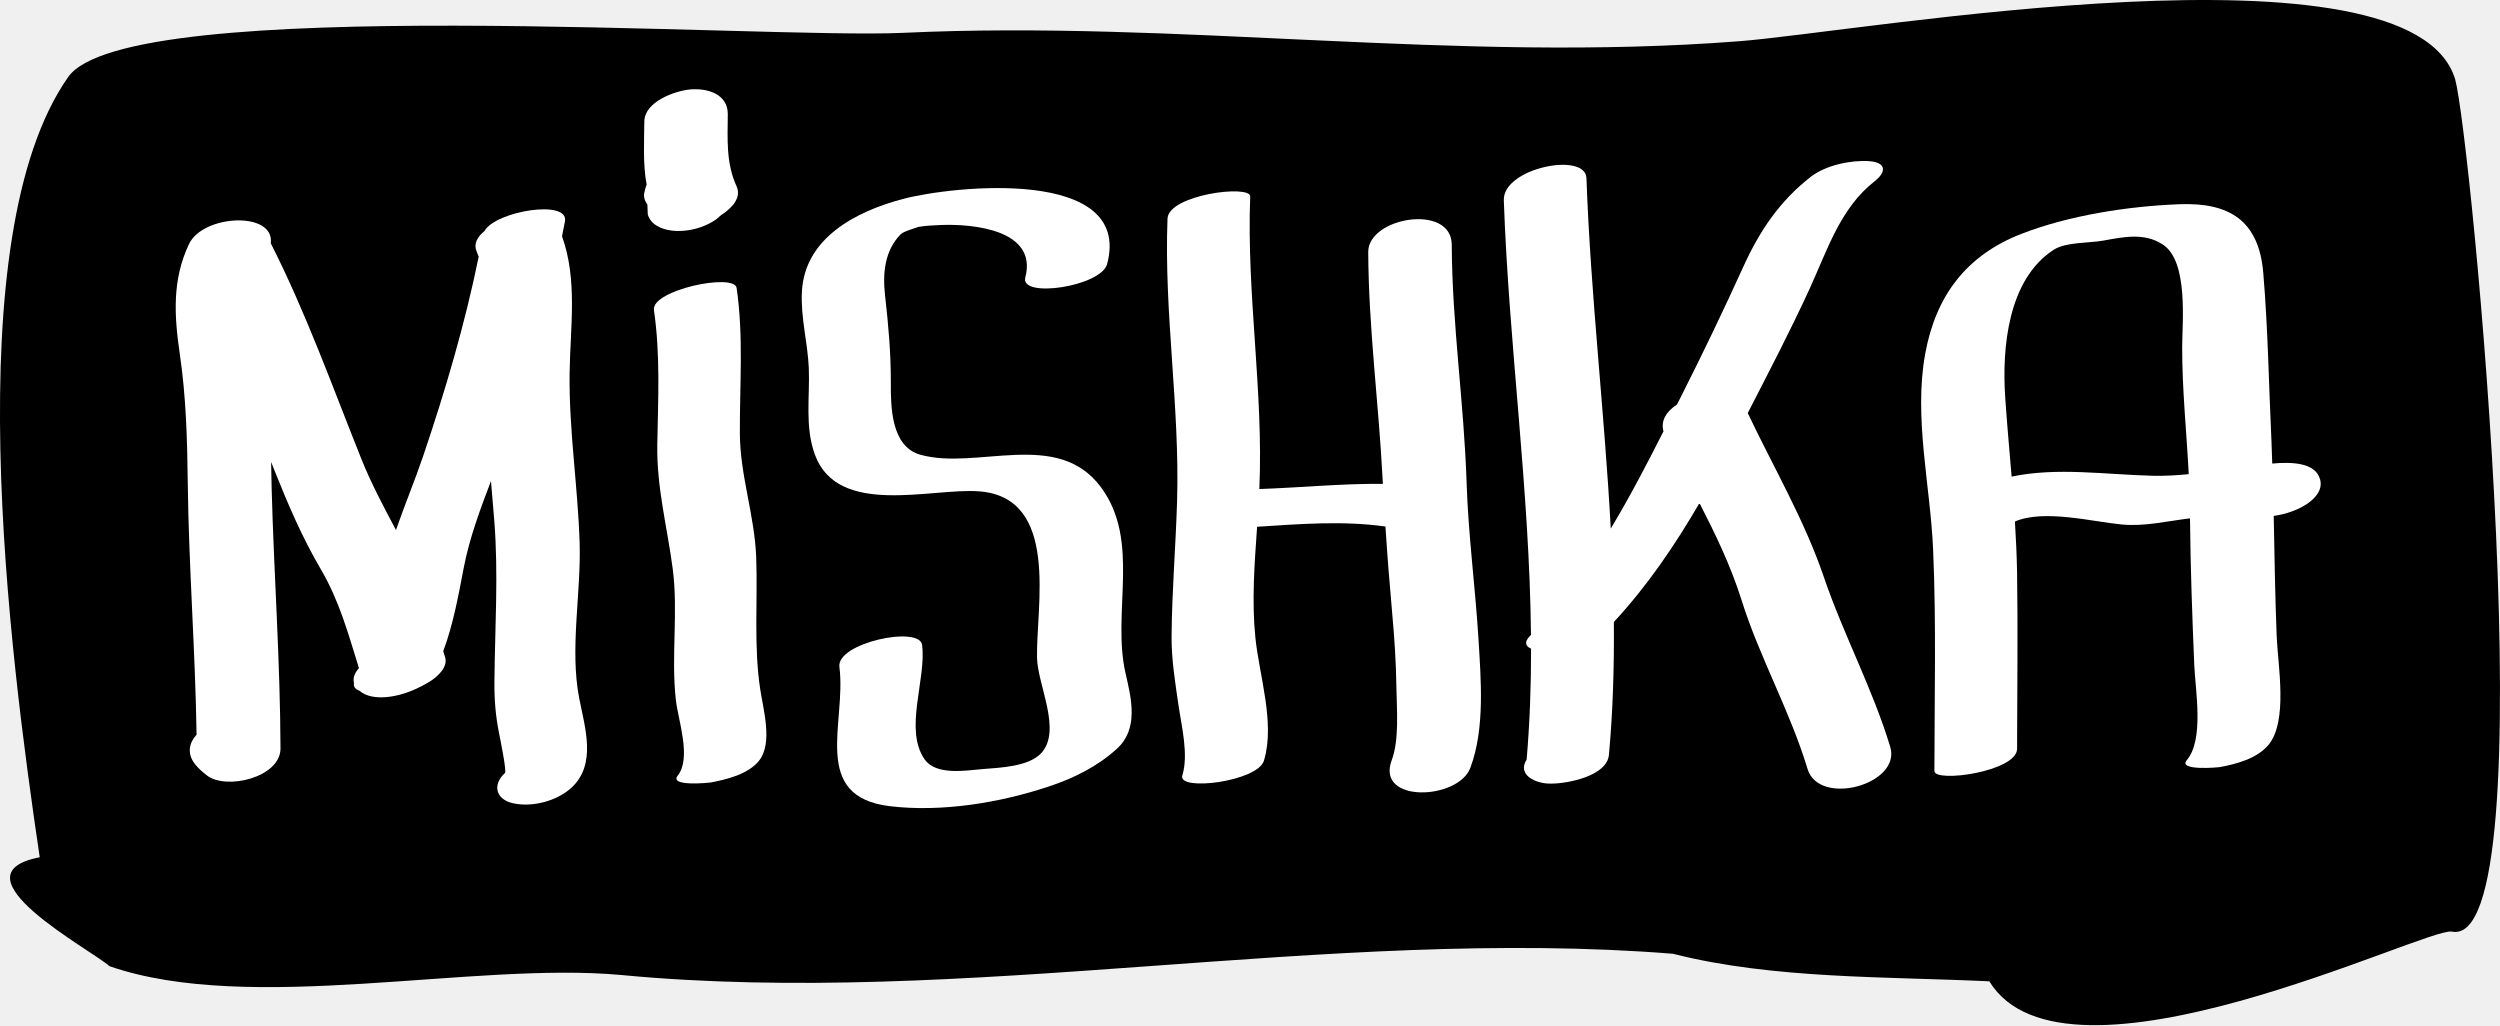
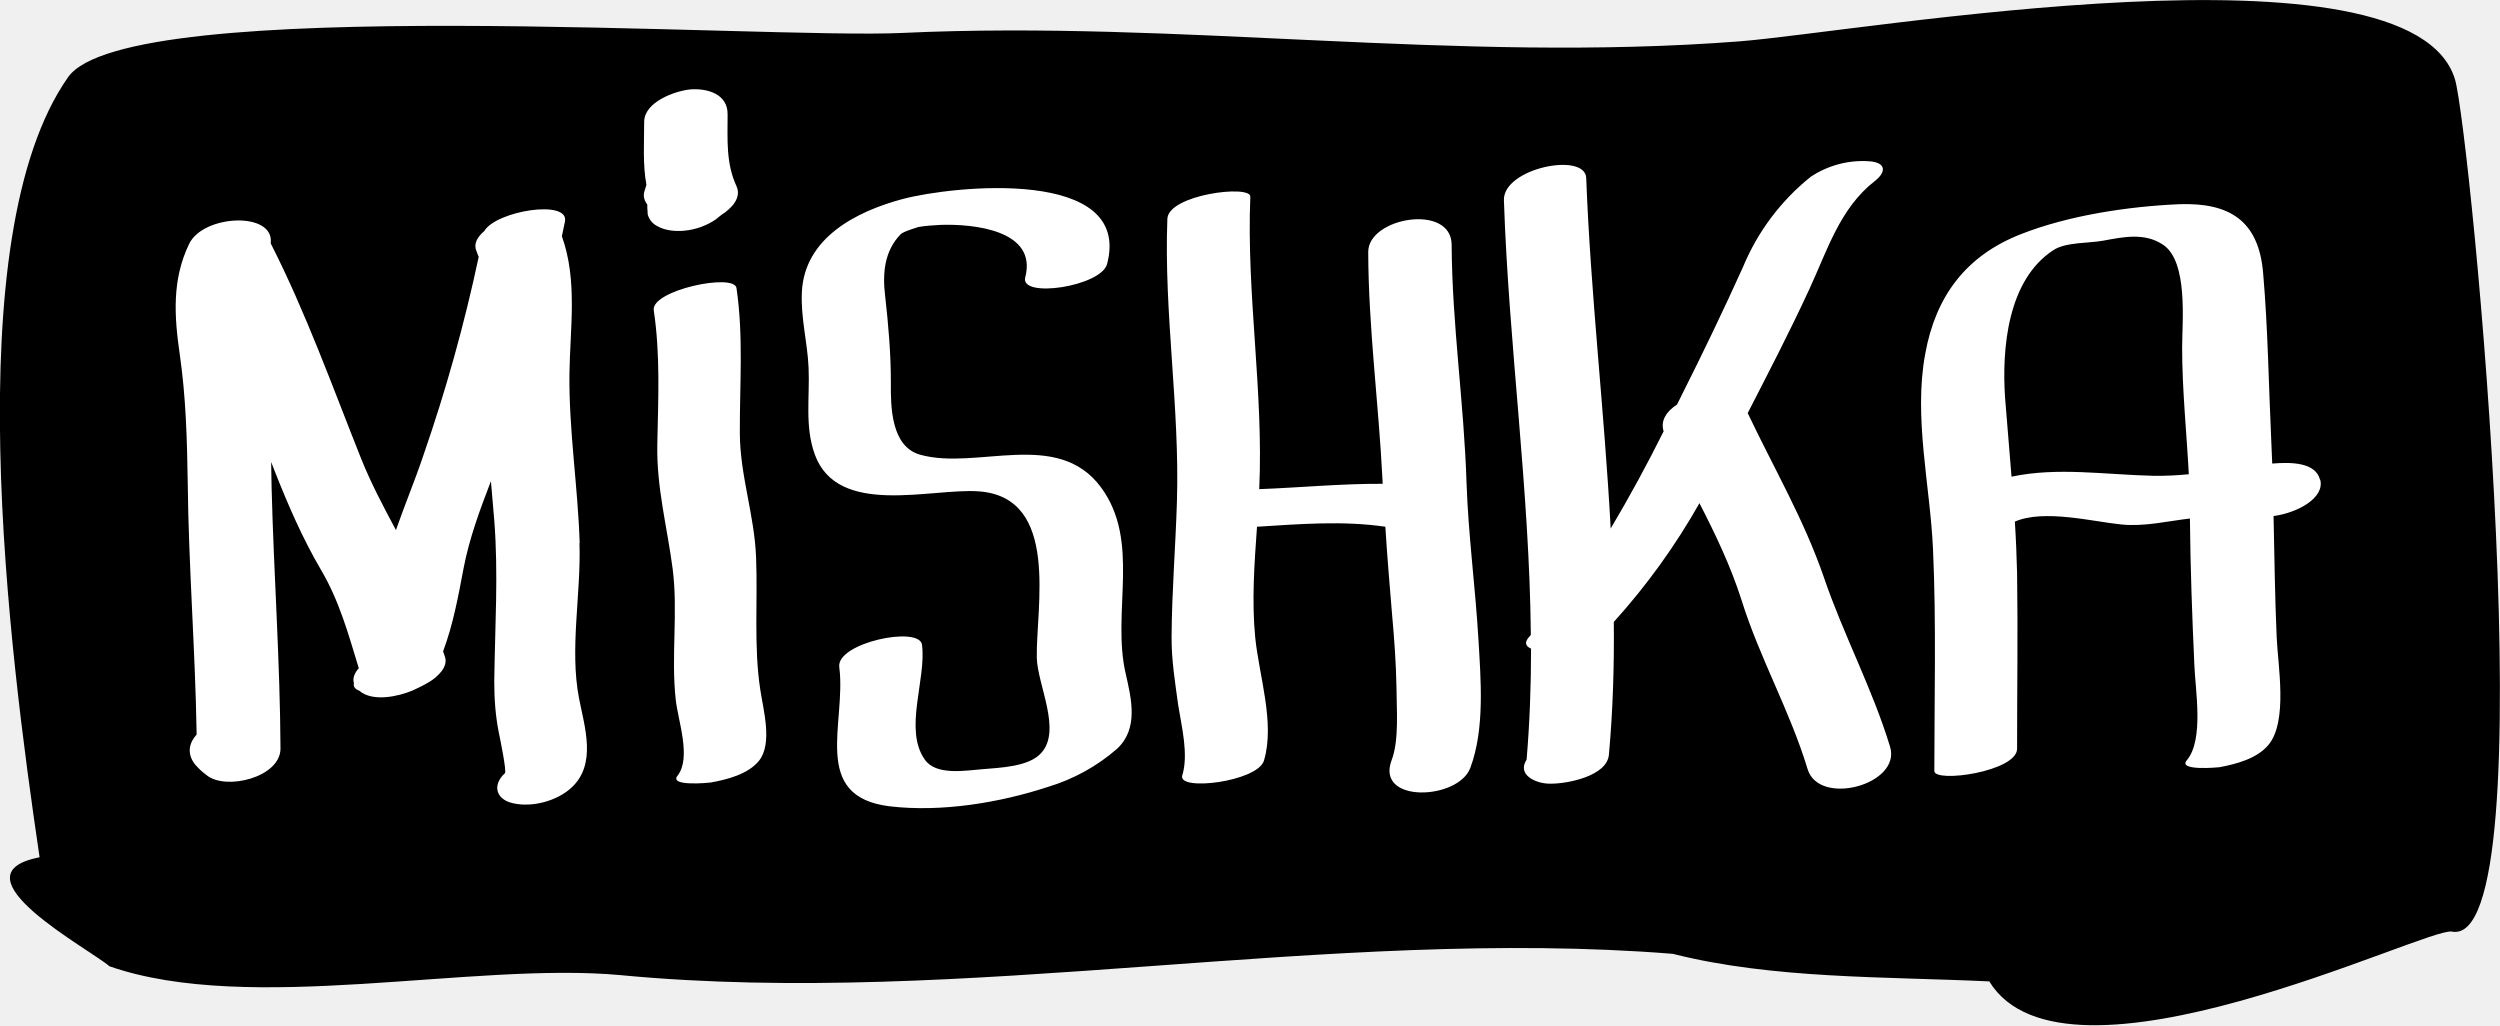
- <svg xmlns="http://www.w3.org/2000/svg" version="1.1" id="Layer_1" x="0px" y="0px" width="112.389px" height="46.087px" viewBox="19.137 15.003 112.389 46.087" enable-background="new 19.137 15.003 112.389 46.087" xml:space="preserve">
-   <g id="Layer_2">
-     <g>
-       <path d="M129.364,56.884c4.394,0.868,0.843-35.858,0.147-38.311c-1.96-6.569-26.677-2.144-32.18-1.717 c-12.723,0.987-25.189-0.96-37.611-0.376c-6.205,0.292-34.854-1.813-37.519,1.986c-5.048,7.208-2.652,25.797-1.278,35.076 c-4.043,0.779,2.309,4.154,3.138,4.897c6.314,2.192,16.358-0.219,23.007,0.396c15.434,1.472,31.797-2.194,47.276-0.955 c4.496,1.144,9.604,1.019,14.224,1.239C111.982,64.691,128.232,56.658,129.364,56.884 C129.264,56.864,129.871,56.984,129.364,56.884z" />
-     </g>
-   </g>
-   <g id="Layer_1_1_">
-     <g>
-       <path fill="#FFFFFF" d="M45.195,39.413c-0.079-2.546-0.484-5.074-0.451-7.624c0.026-2.063,0.37-4.185-0.341-6.164 c0.043-0.225,0.091-0.449,0.132-0.675c0.184-0.992-3.103-0.467-3.62,0.44c-0.325,0.266-0.492,0.584-0.354,0.908 c0.035,0.082,0.065,0.165,0.096,0.247c-0.623,3.041-1.49,5.985-2.487,8.932c-0.382,1.128-0.843,2.229-1.232,3.354 c-0.553-1.049-1.111-2.083-1.56-3.206c-1.303-3.257-2.479-6.55-4.068-9.685c0.181-1.452-3.039-1.299-3.674,0.03 c-0.767,1.607-0.668,3.229-0.416,4.948c0.285,1.938,0.334,3.842,0.358,5.8c0.045,3.771,0.339,7.537,0.396,11.311 c-0.335,0.372-0.438,0.835-0.087,1.305c0.153,0.203,0.344,0.362,0.542,0.521c0.858,0.687,3.323,0.101,3.318-1.207 c-0.013-3.911-0.295-7.815-0.399-11.727c-0.01-0.383-0.017-0.766-0.022-1.149c0.055,0.137,0.108,0.275,0.163,0.411 c0.607,1.522,1.243,3.001,2.073,4.416c0.824,1.401,1.237,2.908,1.711,4.438c-0.179,0.206-0.288,0.439-0.221,0.674 c-0.038,0.169,0.067,0.275,0.238,0.342c0.606,0.519,1.747,0.261,2.381-0.008c0.273-0.114,0.532-0.247,0.784-0.401 c0.327-0.202,0.838-0.645,0.691-1.1c-0.028-0.089-0.056-0.176-0.083-0.265c0.447-1.204,0.674-2.456,0.917-3.728 c0.259-1.356,0.742-2.64,1.229-3.924c0.049,0.587,0.1,1.176,0.147,1.762c0.194,2.422,0.031,4.812,0.008,7.236 c-0.009,0.803,0.05,1.55,0.208,2.337c0.064,0.324,0.348,1.714,0.266,1.79c-0.581,0.535-0.412,1.192,0.366,1.363 c0.868,0.19,1.975-0.101,2.628-0.705c1.137-1.05,0.6-2.699,0.342-4.024C44.745,44.165,45.265,41.677,45.195,39.413z" />
-       <path fill="#FFFFFF" d="M53.132,40.056c-0.069-1.888-0.725-3.666-0.734-5.573c-0.01-2.188,0.172-4.358-0.146-6.535 c-0.101-0.688-3.849,0.095-3.717,0.996c0.293,2.002,0.187,4.014,0.151,6.029c-0.035,1.941,0.444,3.699,0.694,5.603 c0.254,1.95-0.081,3.945,0.141,5.897c0.103,0.913,0.712,2.603,0.084,3.398c-0.398,0.505,1.394,0.322,1.474,0.31 c0.729-0.136,1.702-0.372,2.186-0.987c0.62-0.784,0.186-2.3,0.051-3.185C53.014,44.054,53.206,42.026,53.132,40.056z" />
-       <path fill="#FFFFFF" d="M68.629,36.903c-1.957-2.641-5.589-0.739-8.125-1.46c-1.308-0.372-1.323-2.155-1.319-3.224 c0.003-1.353-0.108-2.592-0.26-3.935c-0.112-0.998-0.022-2.013,0.708-2.755c0.135-0.137,0.815-0.318,0.770-0.322 c0.335-0.058,0.643-0.072,1.013-0.088c1.469-0.063,4.376,0.22,3.814,2.356c-0.253,0.958,3.413,0.409,3.68-0.604 c1.15-4.364-6.914-3.526-9.192-2.921c-2.098,0.557-4.412,1.751-4.531,4.174c-0.059,1.156,0.257,2.258,0.309,3.404 c0.057,1.319-0.188,2.635,0.273,3.907c1.027,2.831,5.238,1.495,7.38,1.656c3.65,0.271,2.561,5.19,2.608,7.48 c0.025,1.224,1.121,3.255,0.2,4.278c-0.565,0.627-1.881,0.664-2.649,0.729c-0.772,0.064-2.089,0.296-2.604-0.438 c-0.942-1.345,0.087-3.605-0.114-5.146c-0.115-0.879-3.859-0.091-3.717,0.995c0.325,2.492-1.328,5.83,2.279,6.258 c2.318,0.275,4.926-0.152,7.118-0.881c1.135-0.376,2.188-0.894,3.077-1.701c0.982-0.892,0.659-2.228,0.396-3.365 C69.1,42.531,70.436,39.344,68.629,36.903z" />
-       <path fill="#FFFFFF" d="M85.07,36.725c-0.114-3.584-0.653-7.129-0.669-10.719c-0.007-1.871-3.762-1.239-3.754,0.325 c0.014,3.424,0.472,6.801,0.646,10.215c0.004,0.068,0.008,0.138,0.012,0.209c-1.85-0.017-3.699,0.169-5.553,0.233 c0.191-4.396-0.58-8.756-0.411-13.149c0.021-0.553-3.677-0.085-3.718,0.995c-0.162,4.248,0.558,8.461,0.43,12.709 c-0.061,2.026-0.232,4.046-0.247,6.074c-0.007,1.039,0.164,2.074,0.312,3.098c0.138,0.947,0.458,2.212,0.172,3.149 c-0.224,0.731,3.379,0.275,3.666-0.659c0.516-1.687-0.211-3.834-0.383-5.541c-0.167-1.636-0.039-3.319,0.078-4.98 c1.925-0.123,3.852-0.281,5.77-0.011c0.084,1.308,0.186,2.613,0.305,3.924c0.101,1.099,0.171,2.194,0.187,3.298 c0.016,0.966,0.135,2.367-0.21,3.282c-0.733,1.953,2.99,1.792,3.533,0.347c0.667-1.775,0.477-3.984,0.363-5.85 C85.455,41.354,85.145,39.047,85.07,36.725z" />
-       <path fill="#FFFFFF" d="M101.139,40.971c-0.892-2.617-2.252-4.913-3.431-7.399c0.95-1.85,1.915-3.7,2.782-5.588 c0.788-1.715,1.373-3.624,2.922-4.833c0.545-0.424,0.522-0.85-0.243-0.902c-0.83-0.058-1.958,0.182-2.629,0.704 c-1.408,1.099-2.301,2.433-3.035,4.05c-0.885,1.946-1.801,3.856-2.765,5.765c-0.069,0.14-0.141,0.28-0.213,0.421 c-0.465,0.3-0.744,0.723-0.606,1.201c-0.75,1.484-1.518,2.959-2.371,4.375c-0.283-5.25-0.905-10.496-1.093-15.752 c-0.041-1.205-3.770-0.455-3.715,0.996c0.23,6.517,1.155,13.021,1.221,19.536c-0.017,0.017-0.031,0.033-0.047,0.048 c-0.285,0.293-0.179,0.469,0.051,0.571c0.002,1.66-0.057,3.322-0.199,4.985c-0.448,0.709,0.439,1.081,1.029,1.081 c0.031,0,0.061,0,0.092,0c0.701,0,2.49-0.331,2.579-1.294c0.182-1.992,0.237-3.981,0.221-5.971 c1.508-1.627,2.741-3.444,3.849-5.348c0.72,1.405,1.405,2.821,1.887,4.35c0.816,2.602,2.182,4.991,2.971,7.604 c0.518,1.713,4.229,0.701,3.717-0.996C103.321,45.964,102.02,43.551,101.139,40.971z" />
-       <path fill="#FFFFFF" d="M123.443,36.573c-0.199-0.791-1.302-0.807-2.156-0.731c-0.012-0.318-0.02-0.637-0.033-0.956 c-0.12-2.525-0.158-5.104-0.371-7.622c-0.198-2.331-1.505-3.167-3.77-3.08c-2.293,0.087-4.962,0.5-7.101,1.332 c-2.475,0.962-3.852,2.784-4.326,5.391c-0.522,2.86,0.227,5.901,0.354,8.775c0.146,3.324,0.062,6.655,0.059,9.98 c0,0.545,3.717,0.03,3.717-0.996c0.004-2.633,0.041-5.268,0-7.9c-0.013-0.777-0.049-1.549-0.097-2.318 c1.3-0.563,3.499,0.011,4.792,0.133c1.052,0.1,2.059-0.155,3.079-0.275c0.02,2.193,0.101,4.4,0.191,6.591 c0.047,1.122,0.453,3.351-0.335,4.279c-0.414,0.491,1.405,0.326,1.475,0.314c0.753-0.139,1.671-0.381,2.186-0.988 c0.901-1.062,0.433-3.597,0.381-4.863c-0.074-1.814-0.097-3.63-0.135-5.443C122.448,38.051,123.647,37.38,123.443,36.573z M109.571,36.43c-0.099-1.183-0.207-2.364-0.288-3.552c-0.15-2.212,0.111-5.298,2.172-6.642c0.553-0.36,1.59-0.298,2.235-0.416 c0.922-0.166,1.856-0.369,2.685,0.181c1.148,0.762,0.865,3.47,0.863,4.62c-0.002,1.904,0.198,3.797,0.295,5.698 c-0.524,0.052-1.056,0.084-1.597,0.073C113.767,36.339,111.625,35.998,109.571,36.43z" />
-       <path fill="#FFFFFF" d="M49.915,25.373c0.495-0.047,0.992-0.215,1.401-0.497c0.082-0.068,0.162-0.138,0.244-0.206 c0.493-0.318,0.92-0.785,0.69-1.291c-0.479-1.049-0.403-2.117-0.395-3.241c0.006-0.908-0.914-1.182-1.689-1.114 c-0.686,0.061-2.058,0.551-2.063,1.443c-0.007,0.942-0.068,1.913,0.104,2.84c-0.046,0.106-0.071,0.226-0.099,0.336 c-0.053,0.201,0.015,0.399,0.135,0.56c0,0.042,0.002,0.085,0.002,0.127c0.004,0.106,0.01,0.212,0.014,0.318 c0.07,0.221,0.205,0.388,0.407,0.503C49.033,25.373,49.498,25.414,49.915,25.373z" />
-     </g>
+ <svg xmlns="http://www.w3.org/2000/svg" width="112.39" height="46.09" viewBox="19.14 15 112.39 46.09">
+   <path d="M129.36 56.88c4.4.87.85-35.85.15-38.3-1.96-6.58-26.68-2.15-32.18-1.72-12.72.98-25.19-.96-37.61-.38-6.2.3-34.85-1.81-37.52 1.99-5.05 7.2-2.65 25.8-1.28 35.07-4.04.78 2.31 4.16 3.14 4.9 6.31 2.2 16.36-.22 23 .4 15.44 1.47 31.8-2.2 47.28-.96 4.5 1.14 9.6 1.02 14.23 1.24 3.41 5.57 19.66-2.46 20.8-2.24-.1-.02.5.1 0 0z" />
+   <g fill="#FFF">
+     <path d="M45.2 39.41c-.08-2.54-.49-5.07-.46-7.62.03-2.06.37-4.19-.34-6.17l.14-.67c.18-1-3.1-.47-3.63.44-.32.27-.49.58-.35.9l.1.26a74.4 74.4 0 01-2.49 8.93c-.38 1.13-.84 2.23-1.23 3.35-.56-1.05-1.11-2.08-1.56-3.2-1.3-3.26-2.48-6.56-4.07-9.69.18-1.45-3.04-1.3-3.67.03-.77 1.6-.67 3.23-.42 4.95.28 1.94.33 3.84.36 5.8.04 3.77.34 7.53.4 11.3-.34.38-.44.84-.1 1.31a3 3 0 00.55.52c.86.7 3.32.1 3.32-1.2-.02-3.91-.3-7.82-.4-11.73l-.02-1.15.16.41c.6 1.52 1.24 3 2.07 4.42.83 1.4 1.24 2.9 1.71 4.44-.18.2-.29.44-.22.67-.04.17.07.28.24.34.6.52 1.75.26 2.38 0 .27-.12.53-.25.78-.4.33-.2.84-.65.7-1.1l-.09-.27c.45-1.2.68-2.46.92-3.73.26-1.36.74-2.64 1.23-3.92l.15 1.76c.19 2.42.03 4.81 0 7.23 0 .8.05 1.55.21 2.34.07.33.35 1.72.27 1.8-.58.53-.41 1.18.36 1.35.87.2 1.98-.1 2.63-.7 1.14-1.05.6-2.7.34-4.02-.43-2.23.1-4.71.02-6.98zM53.13 40.06c-.07-1.9-.72-3.67-.73-5.58-.01-2.19.17-4.35-.15-6.53-.1-.69-3.85.1-3.72 1 .3 2 .2 4 .16 6.02-.04 1.94.44 3.7.69 5.6.25 1.96-.08 3.95.14 5.9.1.92.71 2.6.08 3.4-.4.5 1.4.32 1.48.31.73-.13 1.7-.37 2.19-.99.61-.78.18-2.3.05-3.18-.3-1.96-.11-3.98-.19-5.95zM68.63 36.9c-1.96-2.64-5.59-.74-8.13-1.46-1.3-.37-1.32-2.15-1.31-3.22 0-1.35-.11-2.6-.26-3.94-.12-1-.03-2 .7-2.75.14-.14.82-.32.77-.32.34-.06.65-.08 1.02-.1 1.47-.05 4.37.23 3.81 2.36-.25.96 3.41.41 3.68-.6 1.15-4.36-6.91-3.53-9.2-2.92-2.09.56-4.4 1.75-4.52 4.17-.06 1.16.25 2.26.3 3.4.06 1.33-.18 2.64.28 3.91 1.03 2.84 5.24 1.5 7.38 1.66 3.65.27 2.56 5.2 2.6 7.48.03 1.22 1.13 3.26.2 4.28-.56.63-1.87.66-2.64.73-.77.06-2.1.3-2.6-.44-.95-1.35.08-3.6-.12-5.15-.11-.88-3.86-.09-3.72 1 .33 2.5-1.32 5.83 2.28 6.26 2.32.27 4.93-.16 7.12-.88a8.4 8.4 0 003.08-1.7c.98-.9.66-2.23.4-3.37-.65-2.77.69-5.96-1.12-8.4zM85.07 36.73c-.11-3.59-.65-7.13-.67-10.72 0-1.88-3.76-1.24-3.75.32.01 3.43.47 6.8.64 10.22l.01.2c-1.85-.01-3.7.17-5.55.24.2-4.4-.58-8.76-.4-13.15.01-.55-3.69-.09-3.73 1-.16 4.24.56 8.46.43 12.7-.06 2.03-.23 4.05-.24 6.08-.01 1.04.16 2.07.3 3.1.15.94.47 2.2.18 3.14-.22.73 3.38.28 3.67-.66.51-1.68-.22-3.83-.39-5.54-.16-1.63-.04-3.31.08-4.98 1.93-.12 3.85-.28 5.77 0 .08 1.3.19 2.6.3 3.92.1 1.1.18 2.2.2 3.3 0 .96.13 2.36-.22 3.28-.73 1.95 3 1.79 3.54.34.66-1.77.47-3.98.36-5.85-.14-2.32-.45-4.62-.53-6.95zM101.14 40.97c-.9-2.62-2.25-4.91-3.43-7.4.95-1.85 1.91-3.7 2.78-5.59.79-1.71 1.37-3.62 2.92-4.83.55-.42.52-.85-.24-.9a4.22 4.22 0 00-2.63.7A10.2 10.2 0 0097.5 27c-.88 1.95-1.8 3.86-2.76 5.77l-.21.42c-.47.3-.75.72-.6 1.2a67.15 67.15 0 01-2.38 4.37c-.28-5.25-.9-10.5-1.1-15.75-.03-1.2-3.76-.45-3.7 1 .22 6.52 1.15 13.02 1.21 19.53l-.04.05c-.29.3-.18.47.05.57 0 1.66-.06 3.33-.2 4.99-.45.7.44 1.08 1.03 1.08h.09c.7 0 2.49-.33 2.58-1.3.18-1.99.24-3.98.22-5.97a29.84 29.84 0 003.85-5.34c.72 1.4 1.4 2.82 1.89 4.35.81 2.6 2.18 4.99 2.97 7.6.51 1.71 4.23.7 3.71-1-.79-2.6-2.09-5.02-2.97-7.6zM123.44 36.57c-.2-.79-1.3-.8-2.15-.73l-.04-.95c-.12-2.53-.15-5.1-.37-7.63-.2-2.33-1.5-3.16-3.77-3.08-2.29.1-4.96.5-7.1 1.34-2.47.96-3.85 2.78-4.32 5.39-.53 2.86.22 5.9.35 8.77.15 3.33.06 6.66.06 9.98 0 .55 3.72.03 3.72-1 0-2.63.04-5.26 0-7.9-.02-.77-.05-1.54-.1-2.31 1.3-.57 3.5 0 4.8.13 1.04.1 2.05-.15 3.07-.27.02 2.19.1 4.4.2 6.59.04 1.12.44 3.35-.34 4.28-.42.49 1.4.32 1.47.31.75-.14 1.67-.38 2.19-.99.9-1.06.43-3.6.38-4.86-.08-1.81-.1-3.63-.14-5.44 1.1-.15 2.3-.82 2.1-1.63zm-13.87-.14l-.29-3.55c-.15-2.21.11-5.3 2.18-6.64.55-.36 1.59-.3 2.23-.42.92-.17 1.86-.37 2.69.18 1.14.76.86 3.47.86 4.62 0 1.9.2 3.8.3 5.7-.53.05-1.06.08-1.6.07-2.17-.05-4.31-.4-6.37.04zM49.91 25.37a3 3 0 001.4-.5l.25-.2c.5-.32.92-.79.69-1.3-.48-1.04-.4-2.1-.4-3.23.01-.91-.9-1.18-1.68-1.12-.69.07-2.06.56-2.07 1.45 0 .94-.07 1.91.1 2.84l-.1.33c-.05.2.02.4.14.56v.13l.02.32c.07.22.2.39.4.5.37.22.84.26 1.26.22z" />
  </g>
</svg>
